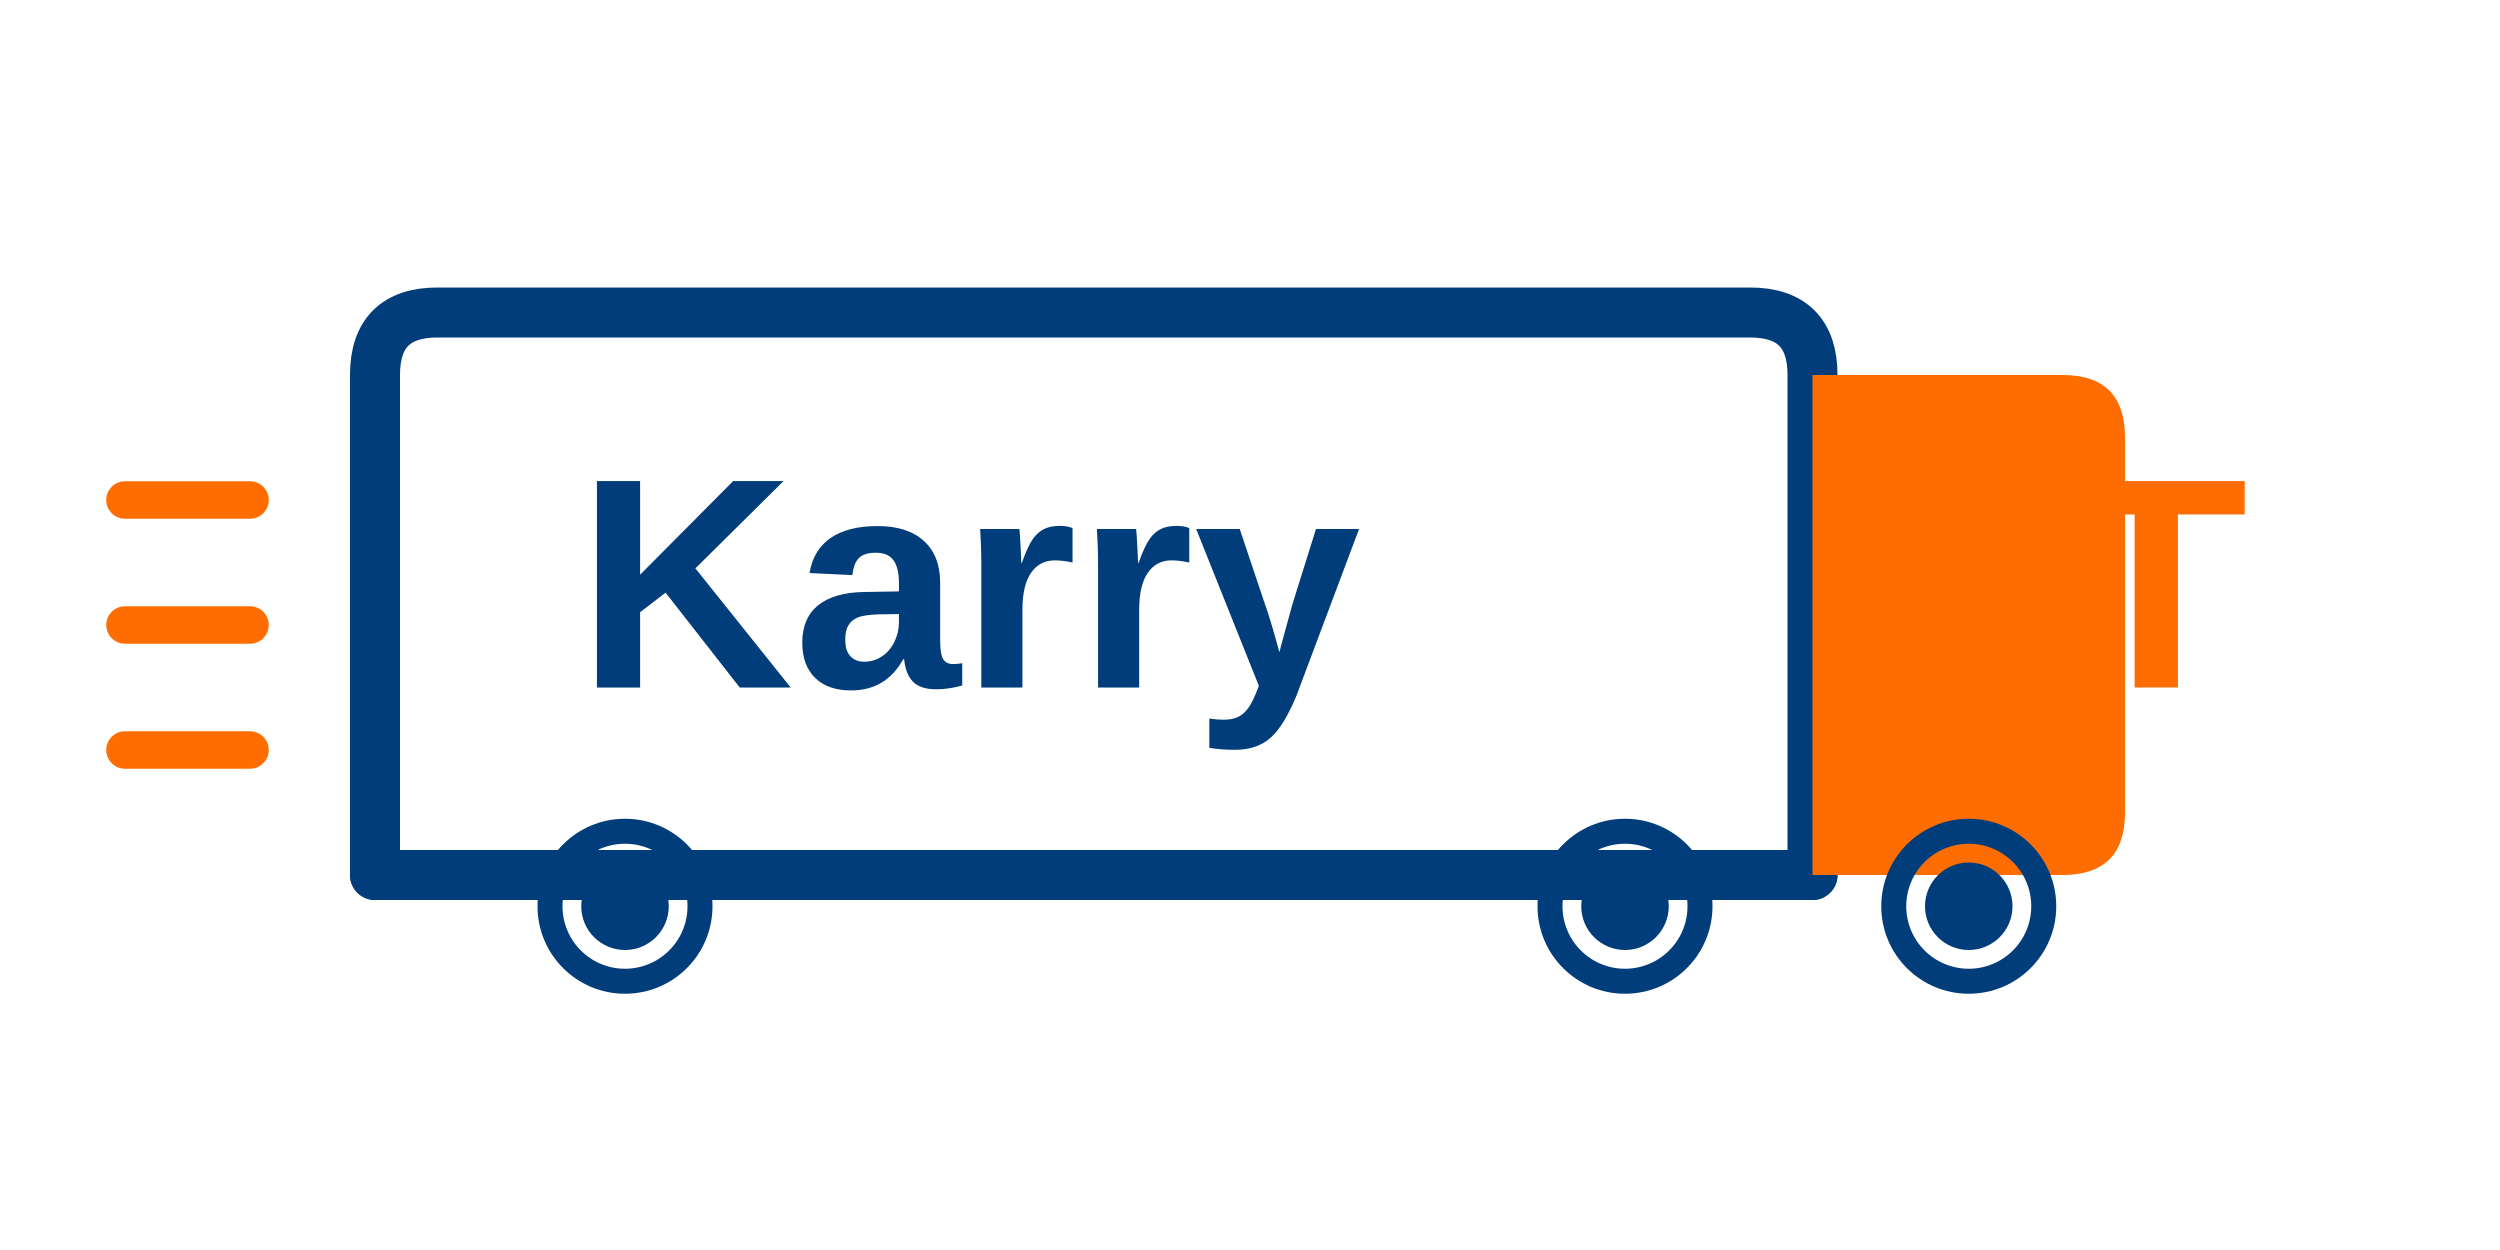
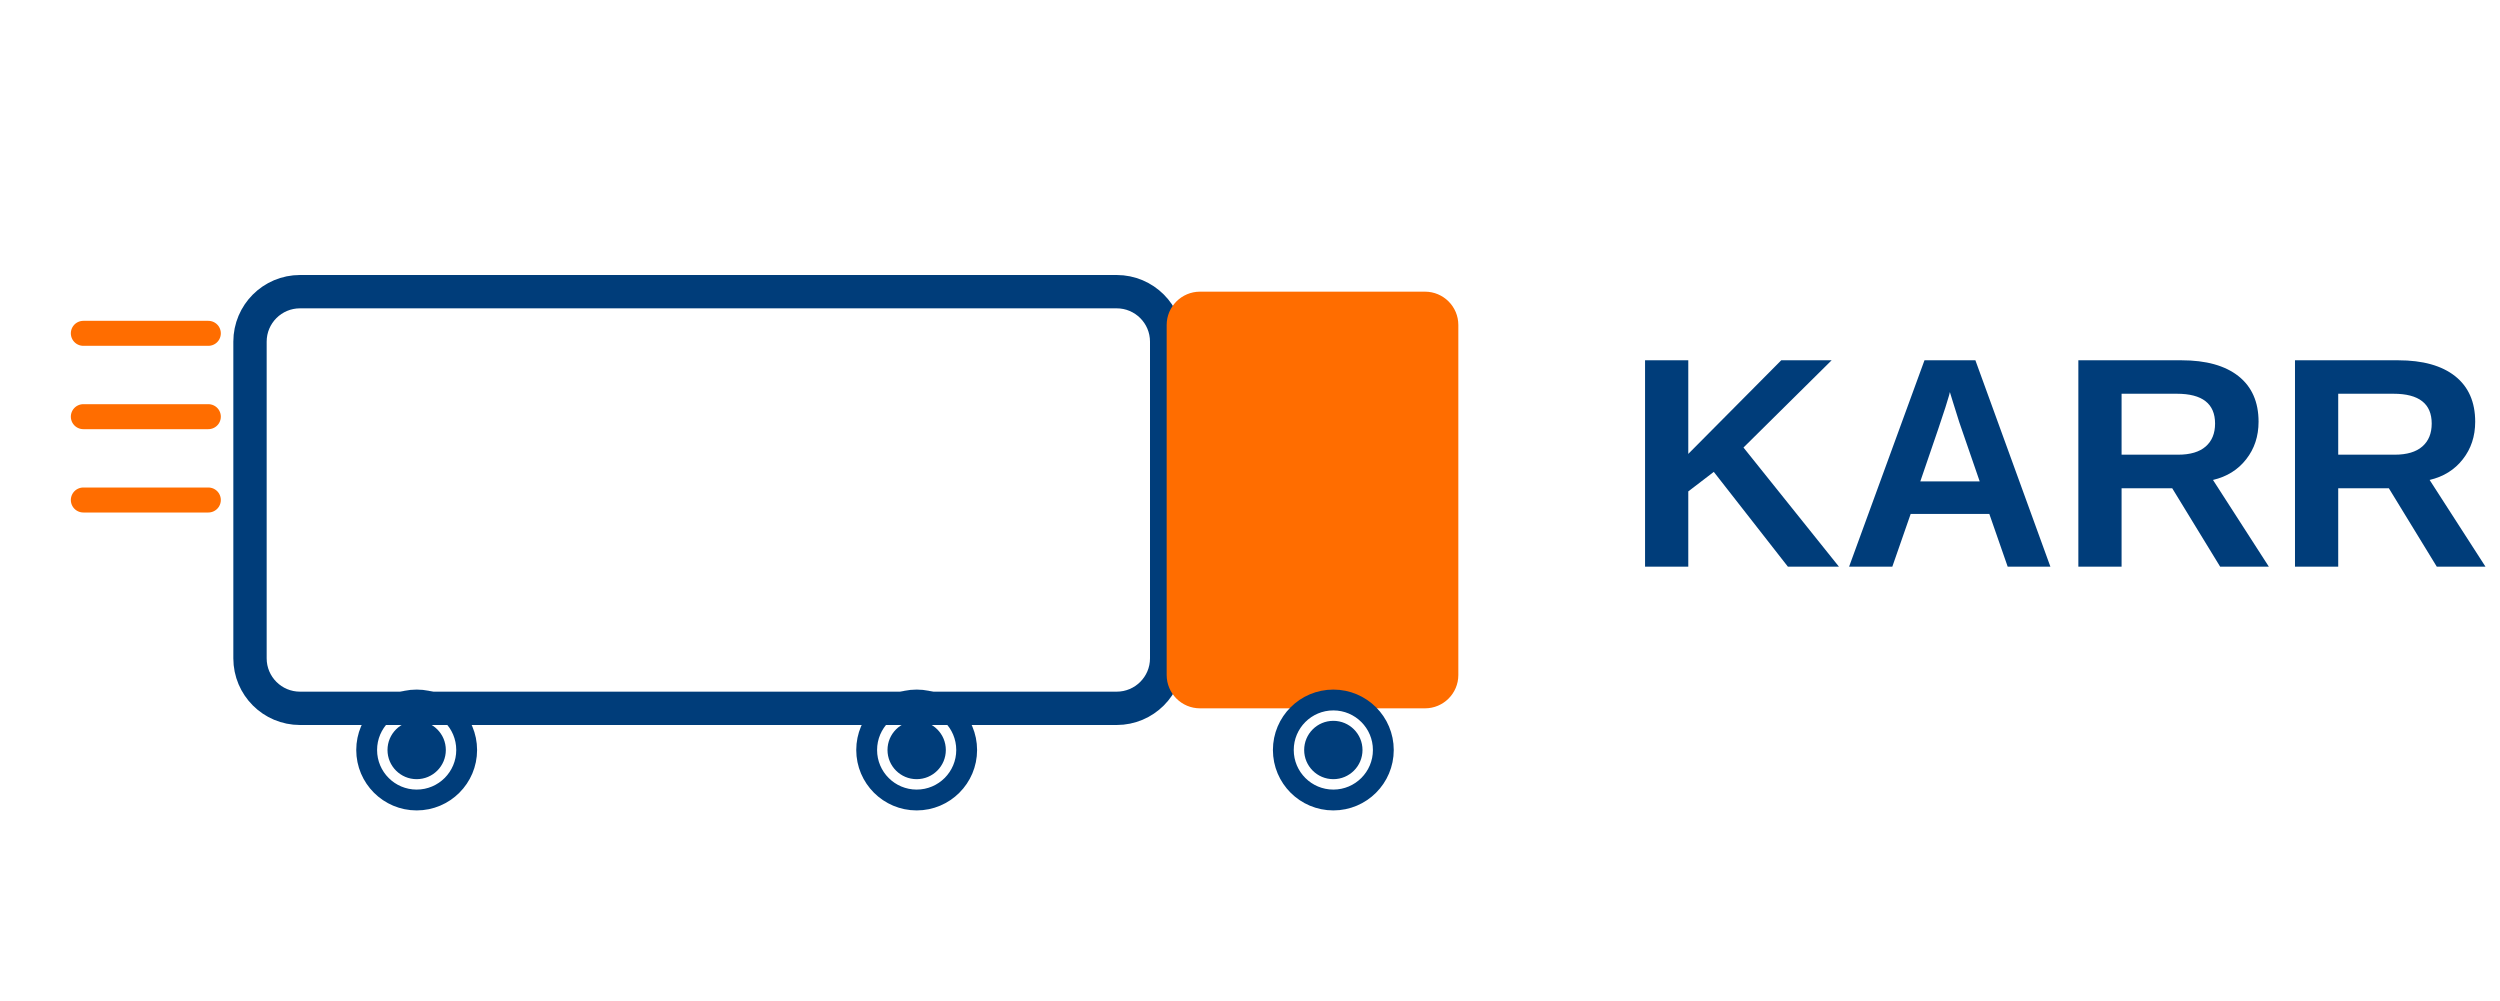
- <svg xmlns="http://www.w3.org/2000/svg" viewBox="0 0 400 200">
-   <line x1="20" y1="80" x2="40" y2="80" stroke="#ff6d00" stroke-width="6" stroke-linecap="round" />
-   <line x1="20" y1="100" x2="40" y2="100" stroke="#ff6d00" stroke-width="6" stroke-linecap="round" />
-   <line x1="20" y1="120" x2="40" y2="120" stroke="#ff6d00" stroke-width="6" stroke-linecap="round" />
-   <path d="M 60 140 L 60 60 Q 60 50 70 50 L 280 50 Q 290 50 290 60 L 290 140" stroke="#003d7a" stroke-width="8" fill="none" stroke-linecap="round" stroke-linejoin="round" />
-   <line x1="60" y1="140" x2="290" y2="140" stroke="#003d7a" stroke-width="8" stroke-linecap="round" />
-   <path d="M 290 60 L 330 60 Q 340 60 340 70 L 340 130 Q 340 140 330 140 L 290 140" fill="#ff6d00" />
-   <circle cx="100" cy="145" r="12" fill="none" stroke="#003d7a" stroke-width="4" />
-   <circle cx="100" cy="145" r="7" fill="#003d7a" />
-   <circle cx="260" cy="145" r="12" fill="none" stroke="#003d7a" stroke-width="4" />
-   <circle cx="260" cy="145" r="7" fill="#003d7a" />
-   <circle cx="315" cy="145" r="12" fill="none" stroke="#003d7a" stroke-width="4" />
-   <circle cx="315" cy="145" r="7" fill="#003d7a" />
-   <text x="155" y="110" font-family="Arial, sans-serif" font-size="48" font-weight="bold" fill="#003d7a" text-anchor="middle">Karry</text>
-   <text x="345" y="110" font-family="Arial, sans-serif" font-size="48" font-weight="bold" fill="#ff6d00" text-anchor="middle">T</text>
+ <svg xmlns="http://www.w3.org/2000/svg" viewBox="0 0 300 120" preserveAspectRatio="xMidYMid meet">
+   <defs>
+     <style>
+       .karrit-text { font-family: Arial, sans-serif; font-size: 36px; font-weight: bold; }
+       .karrit-navy { fill: #003d7a; }
+       .karrit-orange { fill: #ff6d00; }
+     </style>
+   </defs>
+   <line x1="10" y1="40" x2="25" y2="40" stroke="#ff6d00" stroke-width="3" stroke-linecap="round" />
+   <line x1="10" y1="50" x2="25" y2="50" stroke="#ff6d00" stroke-width="3" stroke-linecap="round" />
+   <line x1="10" y1="60" x2="25" y2="60" stroke="#ff6d00" stroke-width="3" stroke-linecap="round" />
+   <rect x="30" y="35" width="110" height="50" rx="6" ry="6" fill="none" stroke="#003d7a" stroke-width="4" />
+   <rect x="140" y="35" width="35" height="50" rx="4" ry="4" fill="#ff6d00" />
+   <circle cx="50" cy="90" r="6" fill="none" stroke="#003d7a" stroke-width="2.5" />
+   <circle cx="50" cy="90" r="3.5" fill="#003d7a" />
+   <circle cx="110" cy="90" r="6" fill="none" stroke="#003d7a" stroke-width="2.5" />
+   <circle cx="110" cy="90" r="3.5" fill="#003d7a" />
+   <circle cx="160" cy="90" r="6" fill="none" stroke="#003d7a" stroke-width="2.5" />
+   <circle cx="160" cy="90" r="3.5" fill="#003d7a" />
+   <text x="195" y="68" class="karrit-text karrit-navy">KARRIT</text>
</svg>
